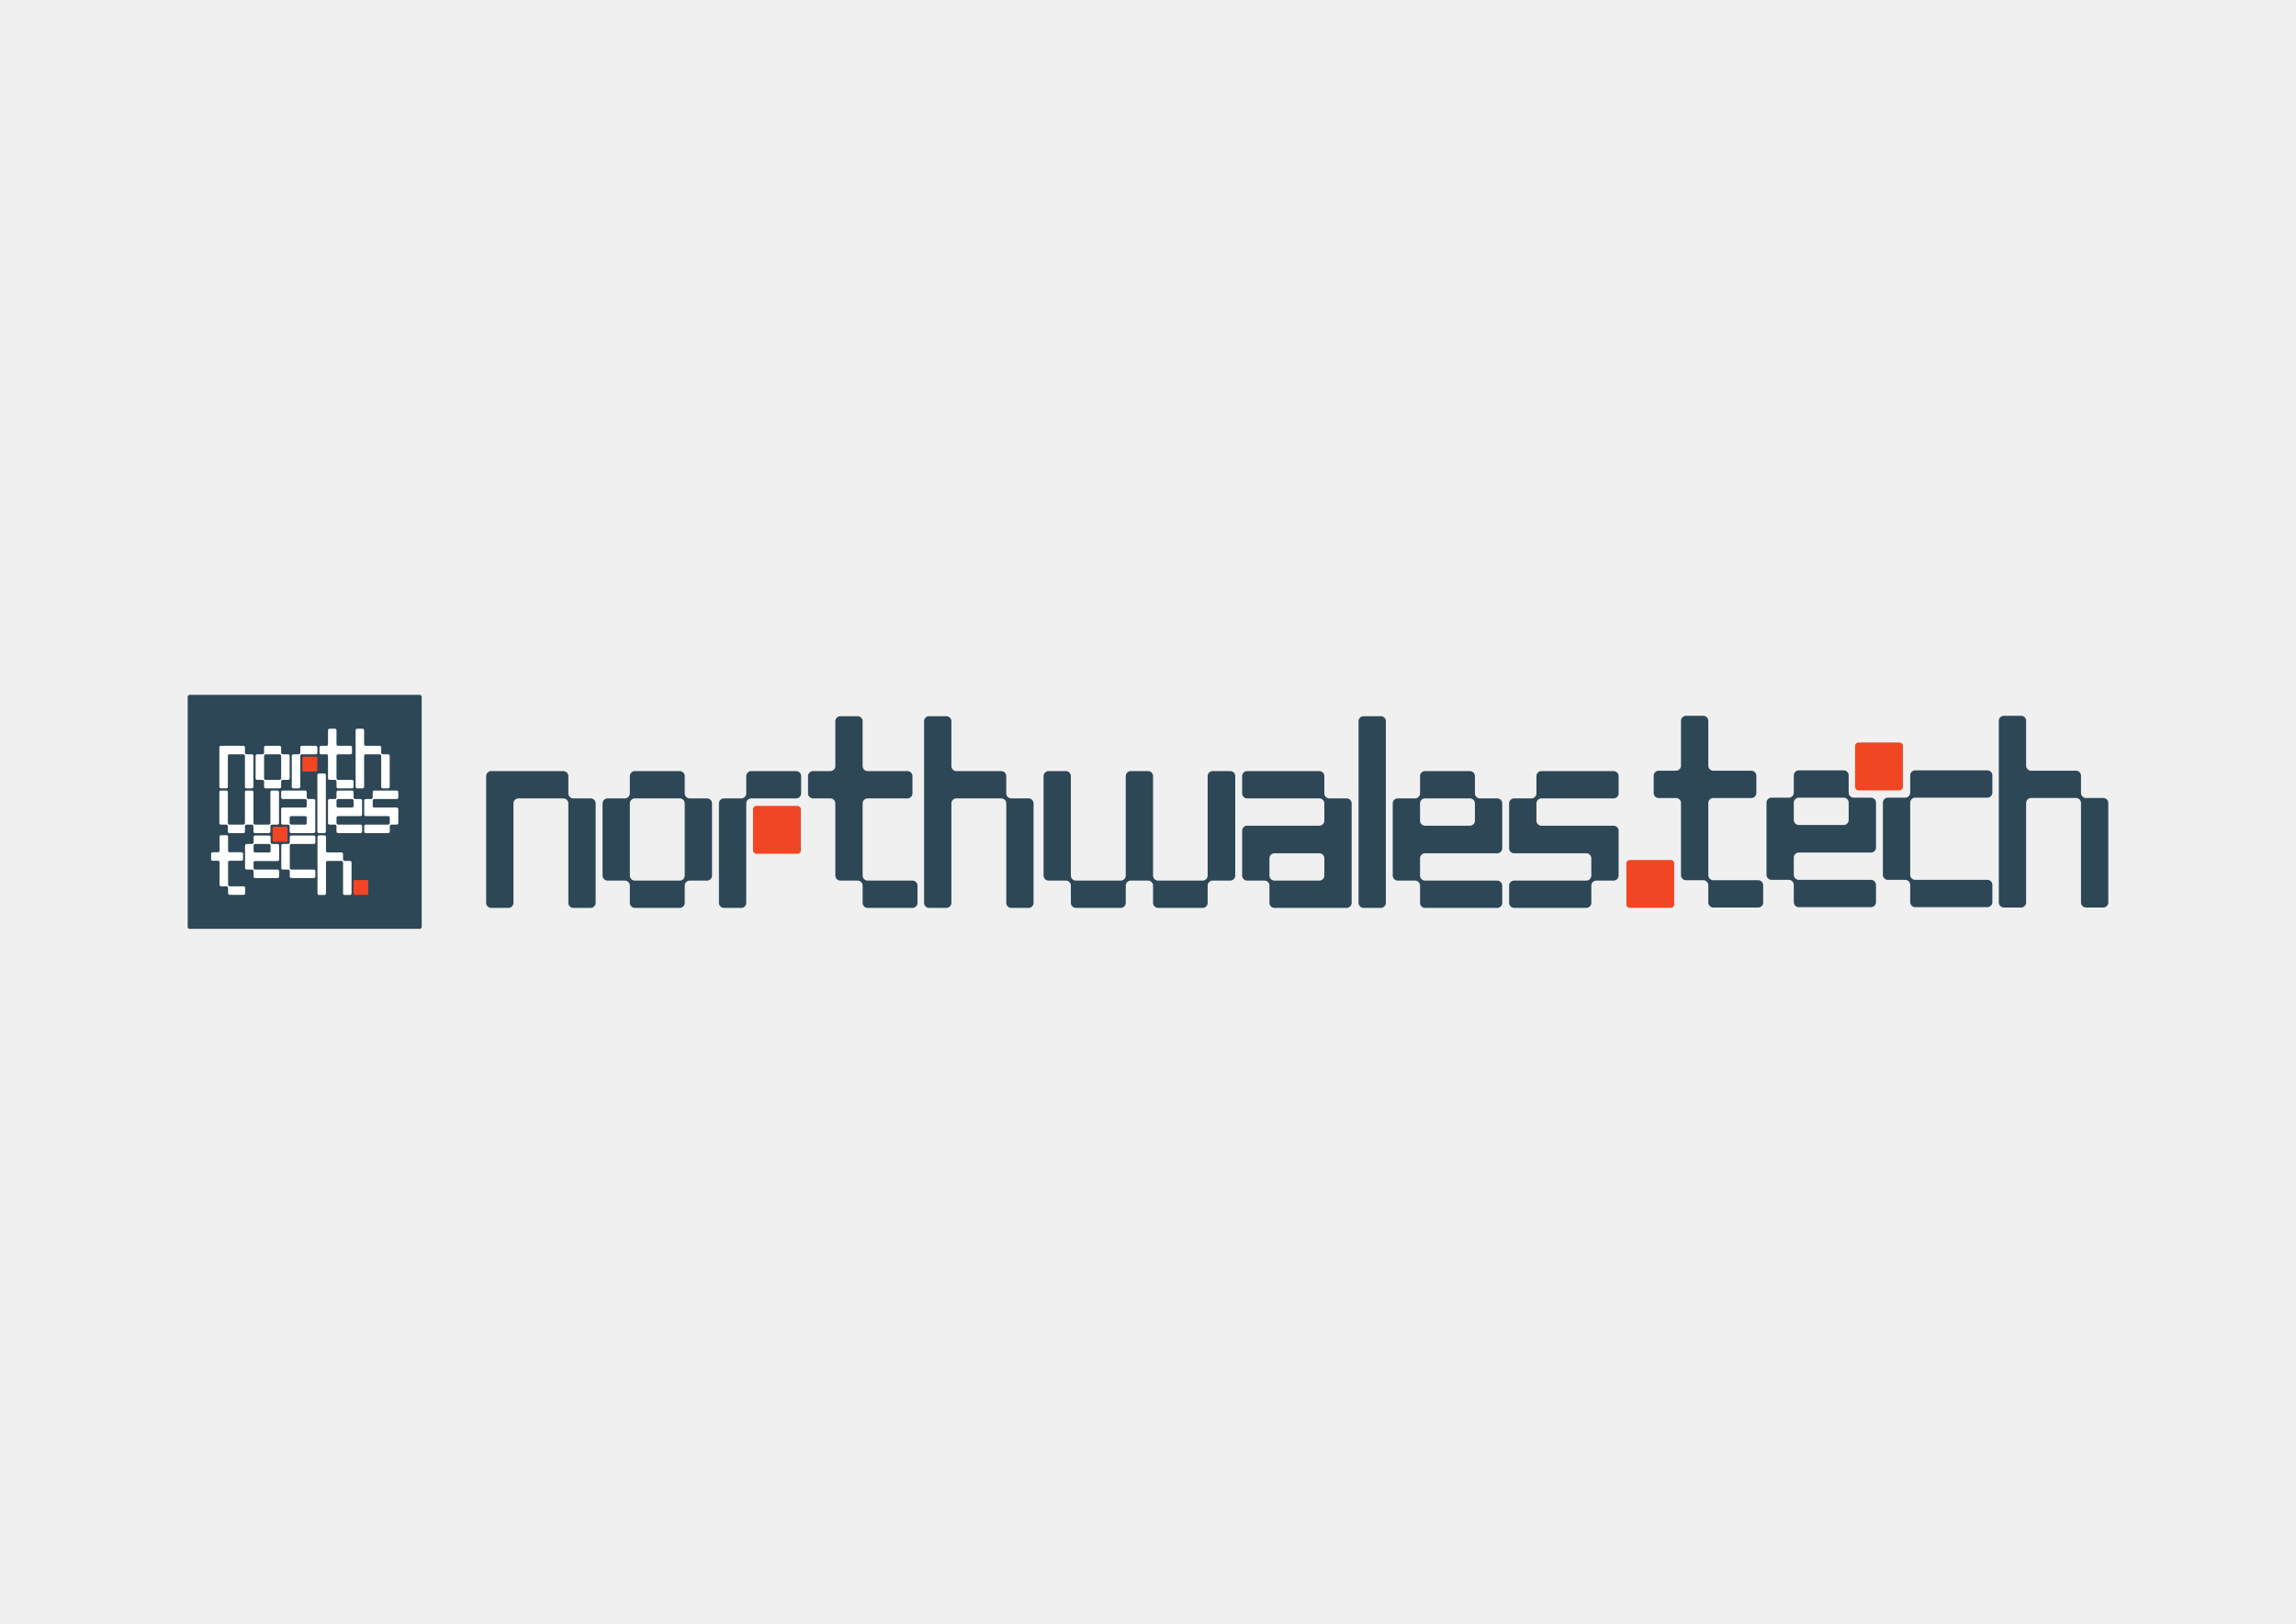
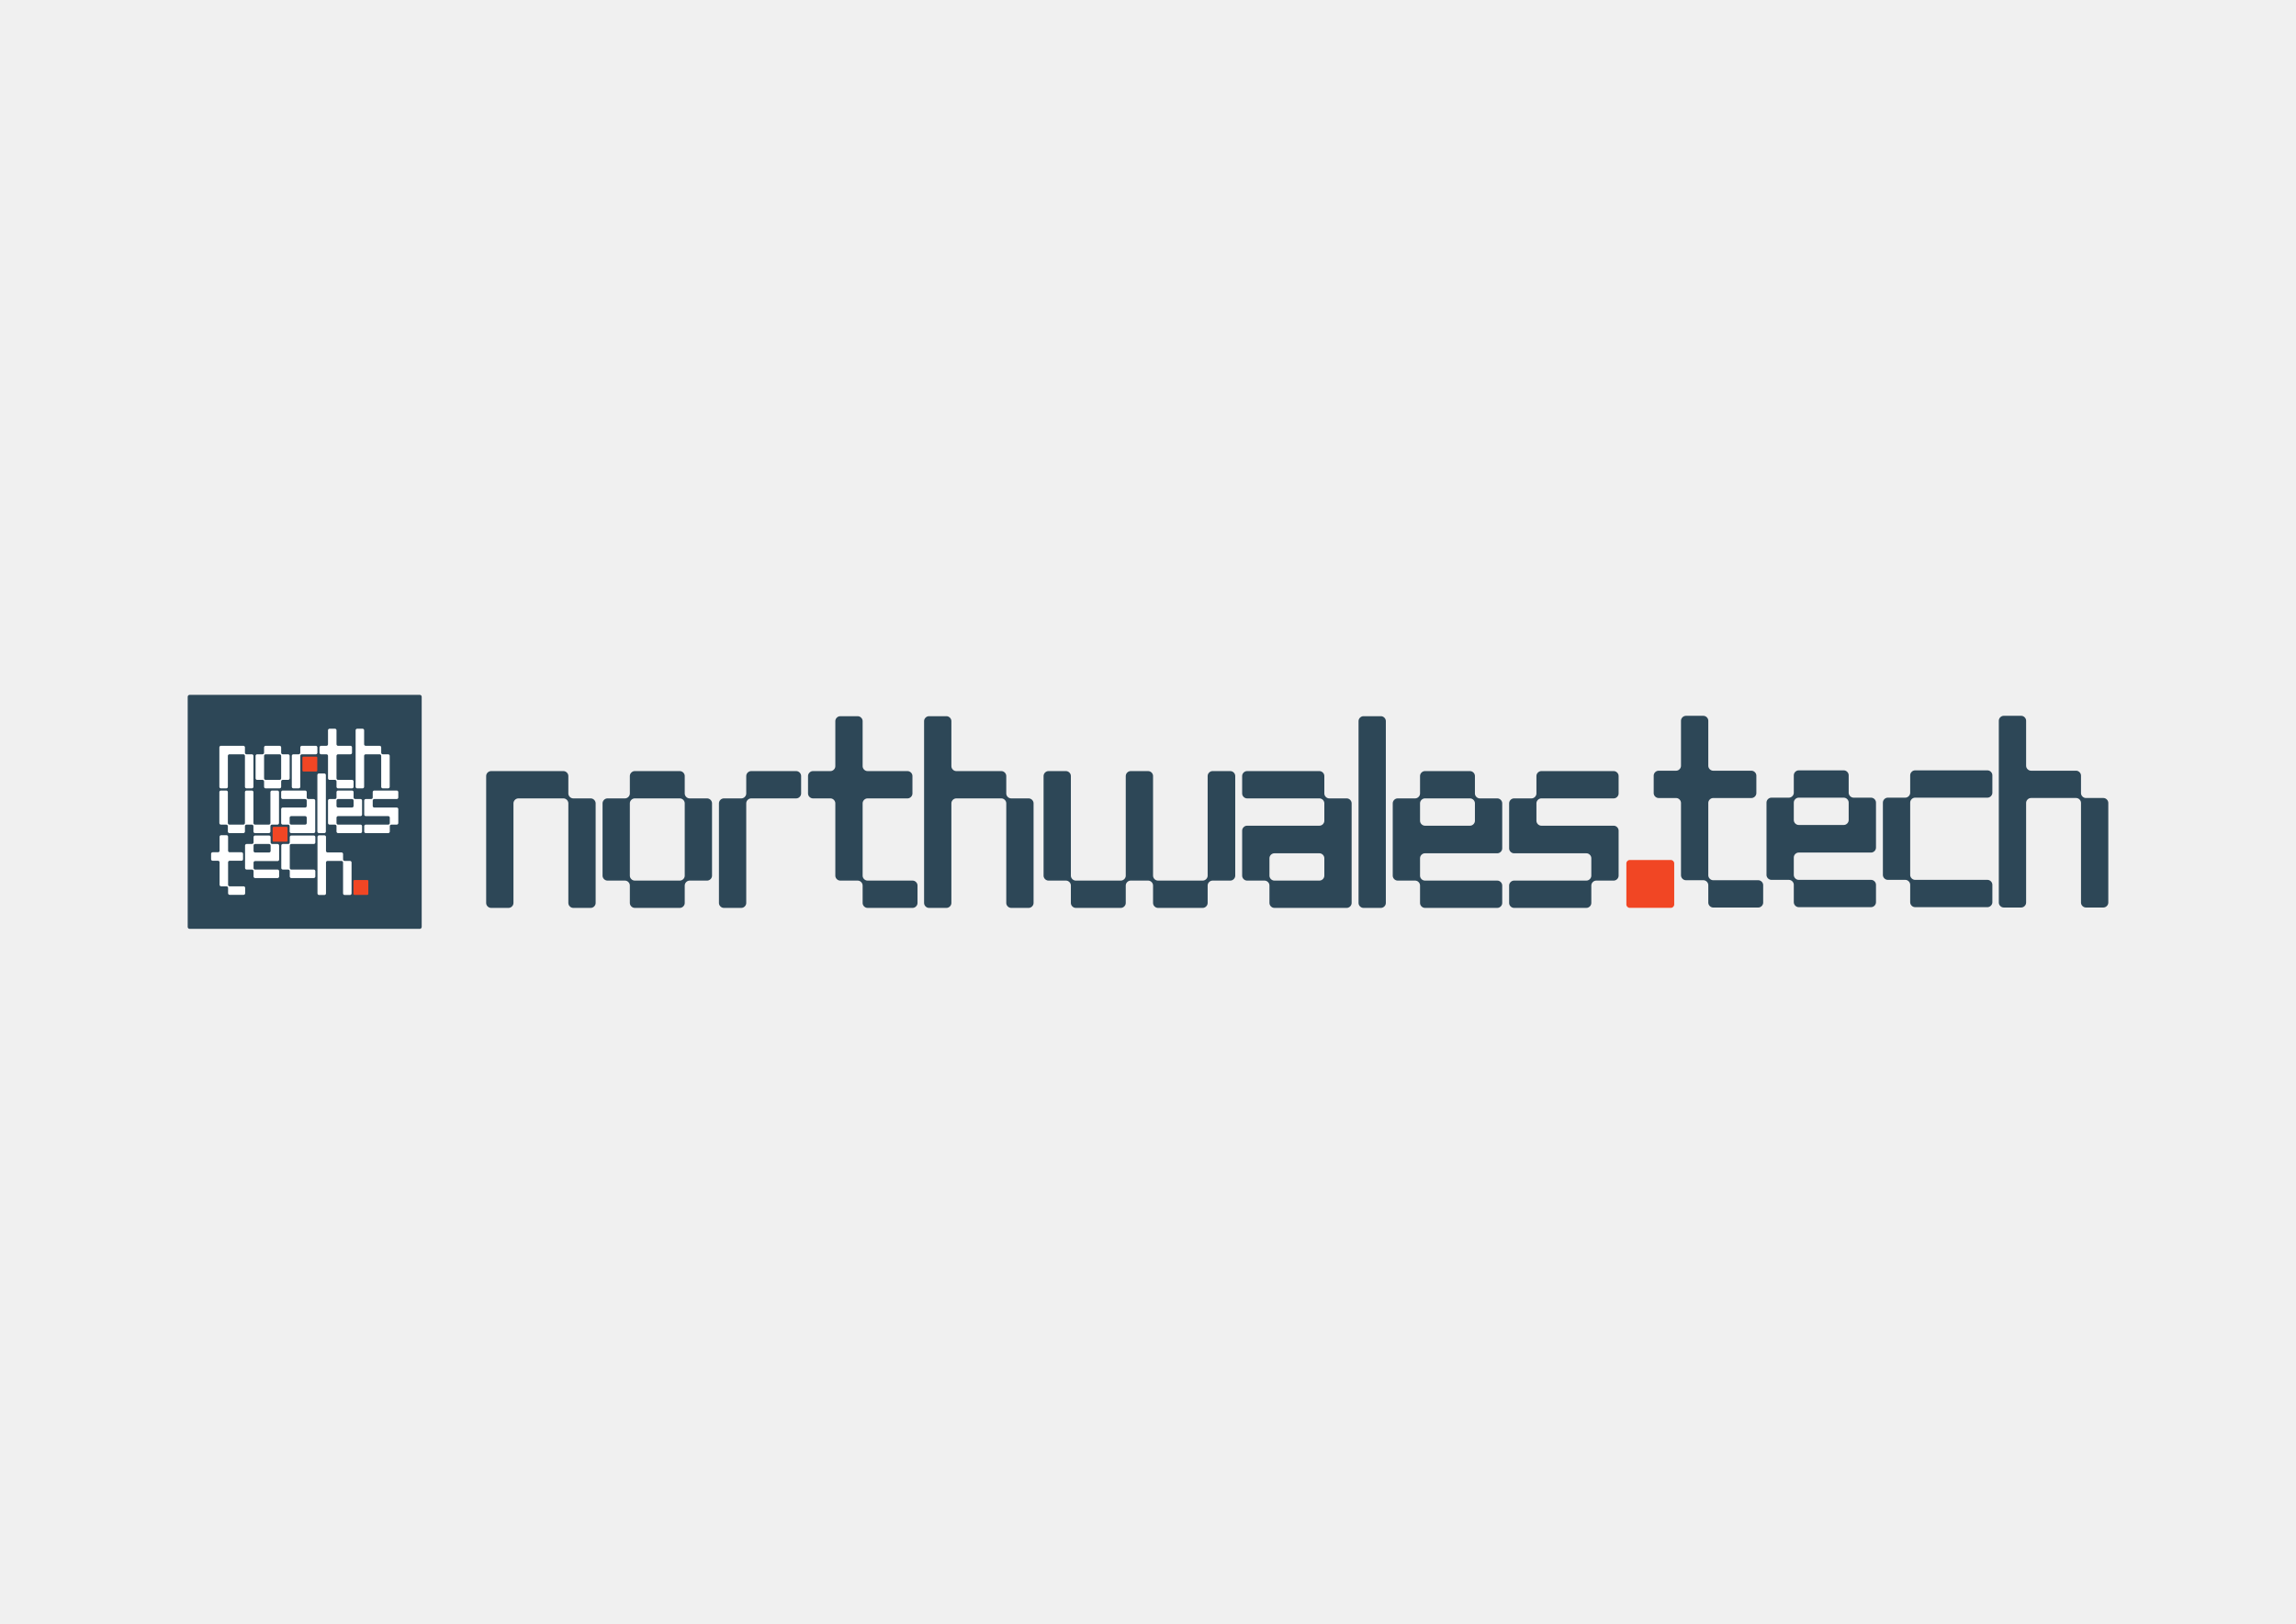
<svg xmlns="http://www.w3.org/2000/svg" width="297mm" height="210mm" viewBox="0 0 1052.362 744.094" id="svg2" version="1.1">
  <defs id="defs4">
    <clipPath id="clipPath3350" clipPathUnits="userSpaceOnUse">
      <path id="path3352" d="m 0,841.89 1190.55,0 L 1190.55,0 0,0 0,841.89 Z" />
    </clipPath>
    <clipPath id="clipPath3577" clipPathUnits="userSpaceOnUse">
      <path id="path3579" d="m 0,841.89 1190.55,0 L 1190.55,0 0,0 0,841.89 Z" />
    </clipPath>
    <clipPath id="clipPath3641" clipPathUnits="userSpaceOnUse">
      <path id="path3643" d="m 675.411,560.158 59.476,0 0,-74.306 -59.476,0 0,74.306 z" />
    </clipPath>
    <clipPath id="clipPath3657" clipPathUnits="userSpaceOnUse">
      <path id="path3659" d="m 738.64,560.158 59.476,0 0,-74.306 -59.476,0 0,74.306 z" />
    </clipPath>
    <clipPath id="clipPath3673" clipPathUnits="userSpaceOnUse">
      <path id="path3675" d="m 801.867,560.158 44.645,0 0,-74.306 -44.645,0 0,74.306 z" />
    </clipPath>
    <clipPath id="clipPath3689" clipPathUnits="userSpaceOnUse">
      <path id="path3691" d="m 850.263,589.973 59.476,0 0,-104.121 -59.476,0 0,104.121 z" />
    </clipPath>
    <clipPath id="clipPath3705" clipPathUnits="userSpaceOnUse">
      <path id="path3707" d="m 913.307,589.973 59.476,0 0,-104.121 -59.476,0 0,104.121 z" />
    </clipPath>
    <clipPath id="clipPath3721" clipPathUnits="userSpaceOnUse">
      <path id="path3723" d="m 675.411,482.054 104.121,0 0,-74.305 -104.121,0 0,74.305 z" />
    </clipPath>
    <clipPath id="clipPath3737" clipPathUnits="userSpaceOnUse">
      <path id="path3739" d="m 783.289,482.054 59.476,0 0,-74.305 -59.476,0 0,74.305 z" />
    </clipPath>
    <clipPath id="clipPath3753" clipPathUnits="userSpaceOnUse">
      <path id="path3755" d="m 846.516,511.87 14.829,0 0,-104.121 -14.829,0 0,104.121 z" />
    </clipPath>
    <clipPath id="clipPath3769" clipPathUnits="userSpaceOnUse">
      <path id="path3771" d="m 865.093,482.054 59.476,0 0,-74.305 -59.476,0 0,74.305 z" />
    </clipPath>
    <clipPath id="clipPath3785" clipPathUnits="userSpaceOnUse">
      <path id="path3787" d="m 928.32,482.054 59.476,0 0,-74.305 -59.476,0 0,74.305 z" />
    </clipPath>
    <clipPath id="clipPath3801" clipPathUnits="userSpaceOnUse">
      <path id="path3803" d="m 660.983,404.134 59.476,0 0,-104.118 -59.476,0 0,104.118 z" />
    </clipPath>
    <clipPath id="clipPath3817" clipPathUnits="userSpaceOnUse">
      <path id="path3819" d="m 720.269,403.583 59.476,0 0,-74.303 -59.476,0 0,74.303 z" />
    </clipPath>
    <clipPath id="clipPath3833" clipPathUnits="userSpaceOnUse">
      <path id="path3835" d="m 783.496,403.583 59.476,0 0,-74.303 -59.476,0 0,74.303 z" />
    </clipPath>
    <clipPath id="clipPath3849" clipPathUnits="userSpaceOnUse">
      <path id="path3851" d="m 846.725,403.854 59.476,0 0,-104.118 -59.476,0 0,104.118 z" />
    </clipPath>
    <clipPath id="clipPath3877" clipPathUnits="userSpaceOnUse">
      <path id="path3879" d="m 729.68,457.555 103.975,0 0,-103.975 -103.975,0 0,103.975 z" />
    </clipPath>
    <clipPath id="clipPath3893" clipPathUnits="userSpaceOnUse">
      <path id="path3895" d="m 807.661,554.103 51.988,0 0,-51.988 -51.988,0 0,51.988 z" />
    </clipPath>
    <clipPath id="clipPath3909" clipPathUnits="userSpaceOnUse">
      <path id="path3911" d="m 909.78,325.729 25.993,0 0,-25.993 -25.993,0 0,25.993 z" />
    </clipPath>
    <clipPath clipPathUnits="userSpaceOnUse" id="clipPath3350-9">
      <path d="m 0,841.89 1190.55,0 L 1190.55,0 0,0 0,841.89 Z" id="path3352-6" />
    </clipPath>
    <clipPath clipPathUnits="userSpaceOnUse" id="clipPath3414">
      <path d="m 676.683,543.629 59.476,0 0,-74.305 -59.476,0 0,74.305 z" id="path3416-7" />
    </clipPath>
    <clipPath clipPathUnits="userSpaceOnUse" id="clipPath3430">
      <path d="m 739.912,543.629 59.476,0 0,-74.305 -59.476,0 0,74.305 z" id="path3432-5" />
    </clipPath>
    <clipPath clipPathUnits="userSpaceOnUse" id="clipPath3446">
      <path d="m 803.139,543.629 44.645,0 0,-74.305 -44.645,0 0,74.305 z" id="path3448-6" />
    </clipPath>
    <clipPath clipPathUnits="userSpaceOnUse" id="clipPath3462">
      <path d="m 851.535,573.445 59.476,0 0,-104.121 -59.476,0 0,104.121 z" id="path3464-6" />
    </clipPath>
    <clipPath clipPathUnits="userSpaceOnUse" id="clipPath3478">
      <path d="m 910.98,573.445 59.476,0 0,-104.121 -59.476,0 0,104.121 z" id="path3480-8" />
    </clipPath>
    <clipPath clipPathUnits="userSpaceOnUse" id="clipPath3574">
      <path d="m 661.997,425.145 59.476,0 0,-104.119 -59.476,0 0,104.119 z" id="path3576" />
    </clipPath>
    <clipPath clipPathUnits="userSpaceOnUse" id="clipPath3590">
      <path d="m 721.284,424.594 59.476,0 0,-74.303 -59.476,0 0,74.303 z" id="path3592" />
    </clipPath>
    <clipPath clipPathUnits="userSpaceOnUse" id="clipPath3606">
      <path d="m 784.511,424.594 59.476,0 0,-74.303 -59.476,0 0,74.303 z" id="path3608" />
    </clipPath>
    <clipPath clipPathUnits="userSpaceOnUse" id="clipPath3622">
      <path d="m 847.74,424.093 59.475,0 0,-104.118 -59.475,0 0,104.118 z" id="path3624" />
    </clipPath>
    <clipPath clipPathUnits="userSpaceOnUse" id="clipPath3494">
      <path d="m 676.683,484.295 104.121,0 0,-74.305 -104.121,0 0,74.305 z" id="path3496" />
    </clipPath>
    <clipPath clipPathUnits="userSpaceOnUse" id="clipPath3510">
      <path d="m 784.56,484.295 59.476,0 0,-74.305 -59.476,0 0,74.305 z" id="path3512" />
    </clipPath>
    <clipPath clipPathUnits="userSpaceOnUse" id="clipPath3526">
      <path d="m 847.788,514.111 14.829,0 0,-104.121 -14.829,0 0,104.121 z" id="path3528" />
    </clipPath>
    <clipPath clipPathUnits="userSpaceOnUse" id="clipPath3542">
      <path d="m 866.365,484.295 59.476,0 0,-74.305 -59.476,0 0,74.305 z" id="path3544" />
    </clipPath>
    <clipPath clipPathUnits="userSpaceOnUse" id="clipPath3558">
      <path d="m 929.592,484.295 59.476,0 0,-74.305 -59.476,0 0,74.305 z" id="path3560" />
    </clipPath>
  </defs>
  <g id="layer1" transform="translate(0,-308.2677)">
    <g id="g4714" transform="matrix(0.3916609,0,0,0.3916609,-117.9769,631.6152)" />
    <g id="g3869-9-3" transform="matrix(0.868388,0,0,-0.868388,367.2844,233.5478)" style="fill:#000000" />
    <g id="g8094" transform="translate(-17.92545,-6.068578)" />
    <g id="g5585" transform="matrix(0.5362444,0,0,0.5362444,-68.57061,398.8377)">
      <rect style="fill:#2d4757;fill-opacity:1;stroke:#2d4757;stroke-width:3.411;stroke-linejoin:round;stroke-miterlimit:4;stroke-dasharray:none;stroke-opacity:1" id="rect5642" width="196.589" height="196.589" x="290.012" y="426.611" />
      <g transform="matrix(0.563776,0,0,0.563776,177.7296,415.7397)" id="g5863-7">
        <g style="fill:#ffffff;fill-opacity:1" id="g3581-3" transform="matrix(0.868388,0,0,-0.868388,244.1408,155.725)">
          <path d="m 0,0 v 68.996 c 0,1.406 1.249,2.655 2.653,2.655 h 39.339 c 1.405,0 2.653,-1.249 2.653,-2.655 v -9.521 c 0,-1.406 1.249,-2.655 2.655,-2.655 h 9.521 c 1.406,0 2.655,-1.248 2.655,-2.653 V 0 c 0,-1.404 -1.249,-2.655 -2.655,-2.655 H 47.3 c -1.406,0 -2.655,1.251 -2.655,2.655 v 54.167 c 0,1.405 -1.248,2.653 -2.653,2.653 H 17.484 c -1.405,0 -2.654,-1.248 -2.654,-2.653 L 14.83,0 c 0,-1.404 -1.248,-2.655 -2.654,-2.655 H 2.653 C 1.249,-2.655 0,-1.404 0,0" style="fill:#ffffff;fill-opacity:1;fill-rule:nonzero;stroke:none" id="path3583-9" />
        </g>
        <g style="fill:#ffffff;fill-opacity:1" id="g3585-2" transform="matrix(0.868388,0,0,-0.868388,314.2307,145.1523)">
          <path d="m 0,0 h 24.508 c 1.405,0 2.653,1.249 2.653,2.653 v 39.339 c 0,1.405 -1.248,2.653 -2.653,2.653 L 0,44.645 c -1.405,0 -2.655,-1.248 -2.655,-2.653 V 2.653 C -2.655,1.249 -1.405,0 0,0 m -17.484,2.653 v 39.339 c 0,1.405 1.249,2.653 2.653,2.653 h 9.523 c 1.406,0 2.653,1.249 2.653,2.655 v 9.521 c 0,1.406 1.25,2.655 2.655,2.655 h 24.508 c 1.405,0 2.653,-1.249 2.653,-2.655 V 47.3 c 0,-1.406 1.249,-2.655 2.654,-2.655 h 9.522 c 1.406,0 2.655,-1.248 2.655,-2.653 V 2.653 C 41.992,1.249 40.743,0 39.337,0 H 29.815 C 28.41,0 27.161,-1.249 27.161,-2.653 v -9.522 c 0,-1.404 -1.248,-2.655 -2.653,-2.655 H 0 c -1.405,0 -2.655,1.251 -2.655,2.655 v 9.522 C -2.655,-1.249 -3.902,0 -5.308,0 h -9.523 c -1.404,0 -2.653,1.249 -2.653,2.653" style="fill:#ffffff;fill-opacity:1;fill-rule:nonzero;stroke:none" id="path3587-6" />
        </g>
        <g style="fill:#ffffff;fill-opacity:1" id="g3589-8" transform="matrix(0.868388,0,0,-0.868388,353.9535,155.725)">
          <path d="m 0,0 v 54.167 c 0,1.405 1.249,2.653 2.653,2.653 h 9.523 c 1.406,0 2.654,1.249 2.654,2.655 v 9.521 c 0,1.406 1.249,2.655 2.654,2.655 h 24.508 c 1.405,0 2.653,-1.249 2.653,-2.655 v -9.521 c 0,-1.406 -1.248,-2.655 -2.653,-2.655 H 17.484 c -1.405,0 -2.654,-1.248 -2.654,-2.653 L 14.83,0 c 0,-1.404 -1.248,-2.655 -2.654,-2.655 H 2.653 C 1.249,-2.655 0,-1.404 0,0" style="fill:#ffffff;fill-opacity:1;fill-rule:nonzero;stroke:none" id="path3591-3" />
        </g>
        <g style="fill:#ffffff;fill-opacity:1;stroke:none" id="g3593-1" transform="matrix(0.868388,0,0,-0.868388,421.7359,155.725)">
          <path d="m 0,0 v 9.522 c 0,1.404 -1.248,2.653 -2.653,2.653 h -9.522 c -1.405,0 -2.655,1.249 -2.655,2.653 v 39.339 c 0,1.405 -1.247,2.653 -2.653,2.653 h -9.523 c -1.404,0 -2.653,1.249 -2.653,2.655 v 9.521 c 0,1.406 1.249,2.655 2.653,2.655 h 9.523 c 1.406,0 2.653,1.248 2.653,2.653 v 24.508 c 0,1.405 1.25,2.654 2.655,2.654 h 9.522 C -1.248,101.466 0,100.217 0,98.812 V 74.304 c 0,-1.405 1.249,-2.653 2.655,-2.653 h 21.753 c 1.405,0 2.654,-1.249 2.654,-2.655 v -9.521 c 0,-1.406 -1.249,-2.655 -2.654,-2.655 H 2.655 C 1.249,56.82 0,55.572 0,54.167 V 14.828 c 0,-1.404 1.249,-2.653 2.655,-2.653 h 24.507 c 1.406,0 2.655,-1.249 2.655,-2.653 V 0 c 0,-1.404 -1.249,-2.655 -2.655,-2.655 H 2.655 C 1.249,-2.655 0,-1.404 0,0" style="fill:#ffffff;fill-opacity:1;fill-rule:nonzero;stroke:none" id="path3595-2" />
        </g>
        <g style="fill:#ffffff;fill-opacity:1" id="g3597-4" transform="matrix(0.868388,0,0,-0.868388,450.727,155.725)">
          <path d="m 0,0 v 98.812 c 0,1.405 1.249,2.654 2.653,2.654 h 9.523 c 1.406,0 2.654,-1.249 2.654,-2.654 V 74.304 c 0,-1.405 1.249,-2.653 2.654,-2.653 h 24.508 c 1.405,0 2.653,-1.249 2.653,-2.655 v -9.521 c 0,-1.406 1.249,-2.655 2.655,-2.655 h 9.521 c 1.406,0 2.655,-1.248 2.655,-2.653 L 59.476,0 c 0,-1.404 -1.249,-2.655 -2.655,-2.655 H 47.3 c -1.406,0 -2.655,1.251 -2.655,2.655 v 54.167 c 0,1.405 -1.248,2.653 -2.653,2.653 H 17.484 c -1.405,0 -2.654,-1.248 -2.654,-2.653 L 14.83,0 c 0,-1.404 -1.248,-2.655 -2.654,-2.655 H 2.653 C 1.249,-2.655 0,-1.404 0,0" style="fill:#ffffff;fill-opacity:1;fill-rule:nonzero;stroke:none" id="path3599-2" />
        </g>
        <g style="fill:#ffffff;fill-opacity:1" id="g3601-2" transform="matrix(0.868388,0,0,-0.868388,257.0186,223.5489)">
          <path d="m 0,0 v 9.522 c 0,1.404 -1.248,2.654 -2.653,2.654 h -9.523 c -1.404,0 -2.654,1.248 -2.654,2.652 v 54.168 c 0,1.407 1.25,2.655 2.654,2.655 h 9.523 C -1.248,71.651 0,70.403 0,68.996 V 14.828 c 0,-1.404 1.249,-2.652 2.655,-2.652 h 24.507 c 1.406,0 2.653,1.248 2.653,2.652 v 54.168 c 0,1.407 1.25,2.655 2.655,2.655 h 9.522 c 1.405,0 2.654,-1.248 2.654,-2.655 V 14.828 c 0,-1.404 1.248,-2.652 2.654,-2.652 h 24.352 c 1.404,0 2.654,1.248 2.654,2.652 v 54.168 c 0,1.407 1.249,2.655 2.653,2.655 h 9.679 c 1.404,0 2.653,-1.248 2.653,-2.655 V 14.828 c 0,-1.404 -1.249,-2.652 -2.653,-2.652 h -9.679 c -1.404,0 -2.653,-1.25 -2.653,-2.654 V 0 c 0,-1.404 -1.25,-2.655 -2.654,-2.655 H 47.3 c -1.406,0 -2.654,1.251 -2.654,2.655 v 9.522 c 0,1.404 -1.249,2.654 -2.654,2.654 H 32.47 c -1.405,0 -2.655,-1.25 -2.655,-2.654 V 0 c 0,-1.404 -1.247,-2.655 -2.653,-2.655 H 2.655 C 1.249,-2.655 0,-1.404 0,0" style="fill:#ffffff;fill-opacity:1;fill-rule:nonzero;stroke:none" id="path3603-0" />
        </g>
        <g style="fill:#ffffff;fill-opacity:1" id="g3605-9" transform="matrix(0.868388,0,0,-0.868388,353.0034,212.9752)">
          <path d="m 0,0 h 24.508 c 1.405,0 2.653,1.248 2.653,2.652 v 9.524 c 0,1.404 -1.248,2.652 -2.653,2.652 H 0 c -1.405,0 -2.655,-1.248 -2.655,-2.652 V 2.652 C -2.655,1.248 -1.405,0 0,0 m -17.484,2.652 v 24.509 c 0,1.404 1.249,2.654 2.653,2.654 h 39.339 c 1.405,0 2.653,1.248 2.653,2.655 v 9.522 c 0,1.404 -1.248,2.652 -2.653,2.652 h -39.339 c -1.404,0 -2.653,1.248 -2.653,2.654 v 9.522 c 0,1.407 1.249,2.655 2.653,2.655 h 39.339 c 1.405,0 2.653,-1.248 2.653,-2.655 v -9.522 c 0,-1.406 1.249,-2.654 2.654,-2.654 h 9.522 c 1.406,0 2.655,-1.248 2.655,-2.652 v -54.168 c 0,-1.404 -1.249,-2.655 -2.655,-2.655 H 0 c -1.405,0 -2.655,1.251 -2.655,2.655 v 9.521 C -2.655,-1.25 -3.902,0 -5.308,0 h -9.523 c -1.404,0 -2.653,1.248 -2.653,2.652" style="fill:#ffffff;fill-opacity:1;fill-rule:nonzero;stroke:none" id="path3607-5" />
        </g>
        <g style="fill:#ffffff;fill-opacity:1" id="g3609-2" transform="matrix(0.868388,0,0,-0.868388,392.726,223.5489)">
          <path d="m 0,0 v 98.812 c 0,1.407 1.249,2.654 2.653,2.654 h 9.523 c 1.406,0 2.654,-1.247 2.654,-2.654 V 0 c 0,-1.404 -1.248,-2.655 -2.654,-2.655 H 2.653 C 1.249,-2.655 0,-1.404 0,0" style="fill:#ffffff;fill-opacity:1;fill-rule:nonzero;stroke:none" id="path3611-5" />
        </g>
        <g style="fill:#ffffff;fill-opacity:1" id="g3613-6" transform="matrix(0.868388,0,0,-0.868388,424.0412,187.0839)">
          <path d="m 0,0 h 24.508 c 1.405,0 2.653,1.248 2.653,2.655 v 9.521 c 0,1.404 -1.248,2.652 -2.653,2.652 H 0 c -1.405,0 -2.655,-1.248 -2.655,-2.652 V 2.655 C -2.655,1.248 -1.405,0 0,0 m -2.655,-41.992 v 9.522 c 0,1.404 -1.247,2.655 -2.653,2.655 h -9.523 c -1.404,0 -2.653,1.247 -2.653,2.652 v 39.339 c 0,1.404 1.249,2.652 2.653,2.652 h 9.523 c 1.406,0 2.653,1.248 2.653,2.655 v 9.522 c 0,1.406 1.25,2.654 2.655,2.654 h 24.508 c 1.405,0 2.653,-1.248 2.653,-2.654 v -9.522 c 0,-1.407 1.249,-2.655 2.654,-2.655 h 9.522 c 1.406,0 2.655,-1.248 2.655,-2.652 v -24.509 c 0,-1.406 -1.249,-2.654 -2.655,-2.654 H 0 c -1.405,0 -2.655,-1.248 -2.655,-2.652 v -9.524 c 0,-1.405 1.25,-2.652 2.655,-2.652 h 39.337 c 1.406,0 2.655,-1.251 2.655,-2.655 v -9.522 c 0,-1.404 -1.249,-2.654 -2.655,-2.654 H 0 c -1.405,0 -2.655,1.25 -2.655,2.654" style="fill:#ffffff;fill-opacity:1;fill-rule:nonzero;stroke:none" id="path3615-7" />
        </g>
        <g style="fill:#ffffff;fill-opacity:1" id="g3617-7" transform="matrix(0.868388,0,0,-0.868388,463.7638,223.5489)">
          <path d="m 0,0 v 9.522 c 0,1.404 1.249,2.654 2.653,2.654 h 39.339 c 1.405,0 2.653,1.248 2.653,2.652 v 9.525 c 0,1.404 -1.248,2.652 -2.653,2.652 H 2.653 C 1.249,27.005 0,28.252 0,29.659 v 24.509 c 0,1.404 1.249,2.652 2.653,2.652 h 9.523 c 1.406,0 2.654,1.248 2.654,2.655 v 9.521 c 0,1.407 1.249,2.655 2.654,2.655 h 39.337 c 1.406,0 2.655,-1.248 2.655,-2.655 v -9.521 c 0,-1.407 -1.249,-2.655 -2.655,-2.655 H 17.484 c -1.405,0 -2.654,-1.248 -2.654,-2.652 v -9.522 c 0,-1.406 1.249,-2.654 2.654,-2.654 h 39.337 c 1.406,0 2.655,-1.251 2.655,-2.655 V 14.828 c 0,-1.404 -1.249,-2.652 -2.655,-2.652 H 47.3 c -1.406,0 -2.655,-1.25 -2.655,-2.654 V 0 c 0,-1.404 -1.248,-2.655 -2.653,-2.655 H 2.653 C 1.249,-2.655 0,-1.404 0,0" style="fill:#ffffff;fill-opacity:1;fill-rule:nonzero;stroke:none" id="path3619-8" />
        </g>
        <g style="fill:#ffffff;fill-opacity:1" id="g3621-2" transform="matrix(0.868388,0,0,-0.868388,257.3669,317.1053)">
          <path d="m 0,0 v 9.524 c 0,1.404 -1.248,2.652 -2.653,2.652 h -9.522 c -1.405,0 -2.655,1.248 -2.655,2.655 v 39.337 c 0,1.407 -1.247,2.652 -2.653,2.652 h -9.523 c -1.404,0 -2.653,1.25 -2.653,2.655 v 9.521 c 0,1.407 1.249,2.655 2.653,2.655 h 9.523 c 1.406,0 2.653,1.25 2.653,2.655 v 24.506 c 0,1.407 1.25,2.654 2.655,2.654 h 9.522 C -1.248,101.466 0,100.219 0,98.812 V 74.306 c 0,-1.405 1.249,-2.655 2.655,-2.655 h 20.802 c 1.406,0 2.655,-1.248 2.655,-2.655 v -9.521 c 0,-1.405 -1.249,-2.655 -2.655,-2.655 H 2.655 C 1.249,56.82 0,55.575 0,54.168 V 14.831 c 0,-1.407 1.249,-2.655 2.655,-2.655 h 24.507 c 1.406,0 2.655,-1.248 2.655,-2.652 V 0 c 0,-1.404 -1.249,-2.652 -2.655,-2.652 H 2.655 C 1.249,-2.652 0,-1.404 0,0" style="fill:#ffffff;fill-opacity:1;fill-rule:nonzero;stroke:none" id="path3623-2" />
        </g>
        <g style="fill:#ffffff;fill-opacity:1" id="g3625-7" transform="matrix(0.868388,0,0,-0.868388,298.2779,255.2272)">
          <path d="m 0,0 h 24.508 c 1.405,0 2.653,1.248 2.653,2.655 v 9.521 c 0,1.407 -1.248,2.652 -2.653,2.652 H 0 c -1.405,0 -2.655,-1.245 -2.655,-2.652 V 2.655 C -2.655,1.248 -1.405,0 0,0 m -2.655,-41.992 v 9.525 c 0,1.404 -1.247,2.652 -2.653,2.652 h -9.523 c -1.404,0 -2.653,1.247 -2.653,2.654 v 39.337 c 0,1.407 1.249,2.652 2.653,2.652 h 9.523 c 1.406,0 2.653,1.251 2.653,2.655 v 9.522 c 0,1.406 1.25,2.654 2.655,2.654 h 24.508 c 1.405,0 2.653,-1.248 2.653,-2.654 v -9.522 c 0,-1.404 1.249,-2.655 2.654,-2.655 h 9.522 c 1.406,0 2.655,-1.245 2.655,-2.652 v -24.509 c 0,-1.404 -1.249,-2.654 -2.655,-2.654 H 0 c -1.405,0 -2.655,-1.245 -2.655,-2.652 v -9.522 c 0,-1.407 1.25,-2.654 2.655,-2.654 h 39.337 c 1.406,0 2.655,-1.248 2.655,-2.652 v -9.525 c 0,-1.404 -1.249,-2.652 -2.655,-2.652 H 0 c -1.405,0 -2.655,1.248 -2.655,2.652" style="fill:#ffffff;fill-opacity:1;fill-rule:nonzero;stroke:none" id="path3627-0" />
        </g>
        <g style="fill:#ffffff;fill-opacity:1" id="g3629-7" transform="matrix(0.868388,0,0,-0.868388,350.8784,291.6924)">
          <path d="m 0,0 v 9.524 c 0,1.404 -1.248,2.652 -2.653,2.652 h -9.523 c -1.404,0 -2.654,1.248 -2.654,2.655 v 39.337 c 0,1.407 1.25,2.652 2.654,2.652 h 9.523 C -1.248,56.82 0,58.07 0,59.475 v 9.521 c 0,1.407 1.249,2.655 2.655,2.655 h 39.337 c 1.405,0 2.654,-1.248 2.654,-2.655 v -9.521 c 0,-1.405 -1.249,-2.655 -2.654,-2.655 H 2.655 C 1.249,56.82 0,55.575 0,54.168 V 14.831 c 0,-1.407 1.249,-2.655 2.655,-2.655 h 39.337 c 1.405,0 2.654,-1.248 2.654,-2.652 V 0 c 0,-1.404 -1.249,-2.652 -2.654,-2.652 H 2.655 C 1.249,-2.652 0,-1.404 0,0" style="fill:#ffffff;fill-opacity:1;fill-rule:nonzero;stroke:none" id="path3631-7" />
        </g>
        <g style="fill:#ffffff;fill-opacity:1" id="g3633-9" transform="matrix(0.868388,0,0,-0.868388,392.9074,317.3484)">
          <path d="m 0,0 v 98.812 c 0,1.407 1.249,2.654 2.653,2.654 h 9.523 c 1.406,0 2.654,-1.247 2.654,-2.654 V 74.306 c 0,-1.405 1.249,-2.655 2.654,-2.655 h 24.508 c 1.405,0 2.653,-1.248 2.653,-2.655 v -9.521 c 0,-1.405 1.249,-2.655 2.655,-2.655 h 9.521 c 1.406,0 2.655,-1.245 2.655,-2.652 L 59.476,0 c 0,-1.404 -1.249,-2.652 -2.655,-2.652 H 47.3 c -1.406,0 -2.655,1.248 -2.655,2.652 v 54.168 c 0,1.407 -1.248,2.652 -2.653,2.652 H 17.484 c -1.405,0 -2.654,-1.245 -2.654,-2.652 L 14.83,0 c 0,-1.404 -1.248,-2.652 -2.654,-2.652 H 2.653 C 1.249,-2.652 0,-1.404 0,0" style="fill:#ffffff;fill-opacity:1;fill-rule:nonzero;stroke:none" id="path3635-4" />
        </g>
        <g style="fill:#f14624;fill-opacity:1" id="g3861-18" transform="matrix(0.868388,0,0,-0.868388,345.8534,238.9019)">
          <path d="m 0,0 h -22.309 c -1.013,0 -1.842,0.829 -1.842,1.843 v 22.308 c 0,1.014 0.829,1.843 1.842,1.843 H 0 c 1.013,0 1.843,-0.829 1.843,-1.843 V 1.843 C 1.843,0.829 1.013,0 0,0" style="fill:#f14624;fill-opacity:1;fill-rule:nonzero;stroke:none" id="path3863-2" />
        </g>
        <g style="fill:#f14624;fill-opacity:1" id="g3865-2" transform="matrix(0.868388,0,0,-0.868388,390.9986,132.4881)">
          <path d="m 0,0 h -22.309 c -1.013,0 -1.842,0.829 -1.842,1.843 v 22.308 c 0,1.014 0.829,1.843 1.842,1.843 H 0 c 1.013,0 1.843,-0.829 1.843,-1.843 V 1.843 C 1.843,0.829 1.013,0 0,0" style="fill:#f14624;fill-opacity:1;fill-rule:nonzero;stroke:none" id="path3867-8" />
        </g>
        <g style="fill:#f14624;fill-opacity:1;stroke:none" id="g3869-0" transform="matrix(0.868388,0,0,-0.868388,468.3905,319.5184)">
          <path d="m 0,0 h -22.309 c -1.013,0 -1.842,0.829 -1.842,1.843 v 22.308 c 0,1.014 0.829,1.843 1.842,1.843 H 0 c 1.013,0 1.842,-0.829 1.842,-1.843 V 1.843 C 1.842,0.829 1.013,0 0,0" style="fill:#f14624;fill-opacity:1;fill-rule:nonzero;stroke:none" id="path3871-4" />
        </g>
      </g>
    </g>
    <g id="g5863" transform="matrix(1.473132,0,0,1.473132,-77.46943,524.3934)">
      <g transform="matrix(0.5727446,0,0,-0.5727446,203.8511,134.2014)" id="g3581">
        <path id="path3583" style="fill:#2d4757;fill-opacity:1;fill-rule:nonzero;stroke:none" d="m 0,0 v 68.996 c 0,1.406 1.249,2.655 2.653,2.655 h 39.339 c 1.405,0 2.653,-1.249 2.653,-2.655 v -9.521 c 0,-1.406 1.249,-2.655 2.655,-2.655 h 9.521 c 1.406,0 2.655,-1.248 2.655,-2.653 V 0 c 0,-1.404 -1.249,-2.655 -2.655,-2.655 H 47.3 c -1.406,0 -2.655,1.251 -2.655,2.655 v 54.167 c 0,1.405 -1.248,2.653 -2.653,2.653 H 17.484 c -1.405,0 -2.654,-1.248 -2.654,-2.653 L 14.83,0 c 0,-1.404 -1.248,-2.655 -2.654,-2.655 H 2.653 C 1.249,-2.655 0,-1.404 0,0" />
      </g>
      <g transform="matrix(0.5727446,0,0,-0.5727446,250.0788,127.2282)" id="g3585">
        <path id="path3587" style="fill:#2d4757;fill-opacity:1;fill-rule:nonzero;stroke:none" d="m 0,0 h 24.508 c 1.405,0 2.653,1.249 2.653,2.653 v 39.339 c 0,1.405 -1.248,2.653 -2.653,2.653 L 0,44.645 c -1.405,0 -2.655,-1.248 -2.655,-2.653 V 2.653 C -2.655,1.249 -1.405,0 0,0 m -17.484,2.653 v 39.339 c 0,1.405 1.249,2.653 2.653,2.653 h 9.523 c 1.406,0 2.653,1.249 2.653,2.655 v 9.521 c 0,1.406 1.25,2.655 2.655,2.655 h 24.508 c 1.405,0 2.653,-1.249 2.653,-2.655 V 47.3 c 0,-1.406 1.249,-2.655 2.654,-2.655 h 9.522 c 1.406,0 2.655,-1.248 2.655,-2.653 V 2.653 C 41.992,1.249 40.743,0 39.337,0 H 29.815 C 28.41,0 27.161,-1.249 27.161,-2.653 v -9.522 c 0,-1.404 -1.248,-2.655 -2.653,-2.655 H 0 c -1.405,0 -2.655,1.251 -2.655,2.655 v 9.522 C -2.655,-1.249 -3.902,0 -5.308,0 h -9.523 c -1.404,0 -2.653,1.249 -2.653,2.653" />
      </g>
      <g transform="matrix(0.5727446,0,0,-0.5727446,276.278,134.2014)" id="g3589">
        <path id="path3591" style="fill:#2d4757;fill-opacity:1;fill-rule:nonzero;stroke:none" d="m 0,0 v 54.167 c 0,1.405 1.249,2.653 2.653,2.653 h 9.523 c 1.406,0 2.654,1.249 2.654,2.655 v 9.521 c 0,1.406 1.249,2.655 2.654,2.655 h 24.508 c 1.405,0 2.653,-1.249 2.653,-2.655 v -9.521 c 0,-1.406 -1.248,-2.655 -2.653,-2.655 H 17.484 c -1.405,0 -2.654,-1.248 -2.654,-2.653 L 14.83,0 c 0,-1.404 -1.248,-2.655 -2.654,-2.655 H 2.653 C 1.249,-2.655 0,-1.404 0,0" />
      </g>
      <g transform="matrix(0.5727446,0,0,-0.5727446,320.9838,134.2014)" id="g3593" style="fill:#2d4757;fill-opacity:1;stroke:none">
        <path id="path3595" style="fill:#2d4757;fill-opacity:1;fill-rule:nonzero;stroke:none" d="m 0,0 v 9.522 c 0,1.404 -1.248,2.653 -2.653,2.653 h -9.522 c -1.405,0 -2.655,1.249 -2.655,2.653 v 39.339 c 0,1.405 -1.247,2.653 -2.653,2.653 h -9.523 c -1.404,0 -2.653,1.249 -2.653,2.655 v 9.521 c 0,1.406 1.249,2.655 2.653,2.655 h 9.523 c 1.406,0 2.653,1.248 2.653,2.653 v 24.508 c 0,1.405 1.25,2.654 2.655,2.654 h 9.522 C -1.248,101.466 0,100.217 0,98.812 V 74.304 c 0,-1.405 1.249,-2.653 2.655,-2.653 h 21.753 c 1.405,0 2.654,-1.249 2.654,-2.655 v -9.521 c 0,-1.406 -1.249,-2.655 -2.654,-2.655 H 2.655 C 1.249,56.82 0,55.572 0,54.167 V 14.828 c 0,-1.404 1.249,-2.653 2.655,-2.653 h 24.507 c 1.406,0 2.655,-1.249 2.655,-2.653 V 0 c 0,-1.404 -1.249,-2.655 -2.655,-2.655 H 2.655 C 1.249,-2.655 0,-1.404 0,0" />
      </g>
      <g transform="matrix(0.5727446,0,0,-0.5727446,340.1048,134.2014)" id="g3597">
        <path id="path3599" style="fill:#2d4757;fill-opacity:1;fill-rule:nonzero;stroke:none" d="m 0,0 v 98.812 c 0,1.405 1.249,2.654 2.653,2.654 h 9.523 c 1.406,0 2.654,-1.249 2.654,-2.654 V 74.304 c 0,-1.405 1.249,-2.653 2.654,-2.653 h 24.508 c 1.405,0 2.653,-1.249 2.653,-2.655 v -9.521 c 0,-1.406 1.249,-2.655 2.655,-2.655 h 9.521 c 1.406,0 2.655,-1.248 2.655,-2.653 L 59.476,0 c 0,-1.404 -1.249,-2.655 -2.655,-2.655 H 47.3 c -1.406,0 -2.655,1.251 -2.655,2.655 v 54.167 c 0,1.405 -1.248,2.653 -2.653,2.653 H 17.484 c -1.405,0 -2.654,-1.248 -2.654,-2.653 L 14.83,0 c 0,-1.404 -1.248,-2.655 -2.654,-2.655 H 2.653 C 1.249,-2.655 0,-1.404 0,0" />
      </g>
      <g transform="matrix(0.5727446,0,0,-0.5727446,385.7755,134.2005)" id="g3601">
        <path id="path3603" style="fill:#2d4757;fill-opacity:1;fill-rule:nonzero;stroke:none" d="m 0,0 v 9.522 c 0,1.404 -1.248,2.654 -2.653,2.654 h -9.523 c -1.404,0 -2.654,1.248 -2.654,2.652 v 54.168 c 0,1.407 1.25,2.655 2.654,2.655 h 9.523 C -1.248,71.651 0,70.403 0,68.996 V 14.828 c 0,-1.404 1.249,-2.652 2.655,-2.652 h 24.507 c 1.406,0 2.653,1.248 2.653,2.652 v 54.168 c 0,1.407 1.25,2.655 2.655,2.655 h 9.522 c 1.405,0 2.654,-1.248 2.654,-2.655 V 14.828 c 0,-1.404 1.248,-2.652 2.654,-2.652 h 24.352 c 1.404,0 2.654,1.248 2.654,2.652 v 54.168 c 0,1.407 1.249,2.655 2.653,2.655 h 9.679 c 1.404,0 2.653,-1.248 2.653,-2.655 V 14.828 c 0,-1.404 -1.249,-2.652 -2.653,-2.652 h -9.679 c -1.404,0 -2.653,-1.25 -2.653,-2.654 V 0 c 0,-1.404 -1.25,-2.655 -2.654,-2.655 H 47.3 c -1.406,0 -2.654,1.251 -2.654,2.655 v 9.522 c 0,1.404 -1.249,2.654 -2.654,2.654 H 32.47 c -1.405,0 -2.655,-1.25 -2.655,-2.654 V 0 c 0,-1.404 -1.247,-2.655 -2.653,-2.655 H 2.655 C 1.249,-2.655 0,-1.404 0,0" />
      </g>
      <g transform="matrix(0.5727446,0,0,-0.5727446,276.4714,163.5409)" id="g3605">
        <path id="path3607" style="fill:#2d4757;fill-opacity:1;fill-rule:nonzero;stroke:none" d="m 301.375,63.404 h 24.508 c 1.405,0 2.653,1.248 2.653,2.652 v 9.524 c 0,1.404 -1.248,2.652 -2.653,2.652 h -24.508 c -1.405,0 -2.655,-1.248 -2.655,-2.652 v -9.524 c 0,-1.404 1.25,-2.652 2.655,-2.652 m -17.484,2.652 v 24.509 c 0,1.404 1.249,2.654 2.653,2.654 h 39.339 c 1.405,0 2.653,1.248 2.653,2.655 v 9.522 c 0,1.404 -1.248,2.652 -2.653,2.652 h -39.339 c -1.404,0 -2.653,1.248 -2.653,2.654 v 9.522 c 0,1.407 1.249,2.655 2.653,2.655 h 39.339 c 1.405,0 2.653,-1.248 2.653,-2.655 v -9.522 c 0,-1.406 1.249,-2.654 2.654,-2.654 h 9.522 c 1.406,0 2.655,-1.248 2.655,-2.652 V 51.228 c 0,-1.404 -1.249,-2.655 -2.655,-2.655 h -39.337 c -1.405,0 -2.655,1.251 -2.655,2.655 v 9.521 c 0,1.405 -1.247,2.655 -2.653,2.655 h -9.523 c -1.404,0 -2.653,1.248 -2.653,2.652" />
      </g>
      <g transform="matrix(0.5727446,0,0,-0.5727446,475.2812,134.2005)" id="g3609">
        <path id="path3611" style="fill:#2d4757;fill-opacity:1;fill-rule:nonzero;stroke:none" d="m 0,0 v 98.812 c 0,1.407 1.249,2.654 2.653,2.654 h 9.523 c 1.406,0 2.654,-1.247 2.654,-2.654 V 0 c 0,-1.404 -1.248,-2.655 -2.654,-2.655 H 2.653 C 1.249,-2.655 0,-1.404 0,0" />
      </g>
      <g transform="matrix(0.5727446,0,0,-0.5727446,495.9351,110.15)" id="g3613">
        <path id="path3615" style="fill:#2d4757;fill-opacity:1;fill-rule:nonzero;stroke:none" d="m 0,0 h 24.508 c 1.405,0 2.653,1.248 2.653,2.655 v 9.521 c 0,1.404 -1.248,2.652 -2.653,2.652 H 0 c -1.405,0 -2.655,-1.248 -2.655,-2.652 V 2.655 C -2.655,1.248 -1.405,0 0,0 m -2.655,-41.992 v 9.522 c 0,1.404 -1.247,2.655 -2.653,2.655 h -9.523 c -1.404,0 -2.653,1.247 -2.653,2.652 v 39.339 c 0,1.404 1.249,2.652 2.653,2.652 h 9.523 c 1.406,0 2.653,1.248 2.653,2.655 v 9.522 c 0,1.406 1.25,2.654 2.655,2.654 h 24.508 c 1.405,0 2.653,-1.248 2.653,-2.654 v -9.522 c 0,-1.407 1.249,-2.655 2.654,-2.655 h 9.522 c 1.406,0 2.655,-1.248 2.655,-2.652 v -24.509 c 0,-1.406 -1.249,-2.654 -2.655,-2.654 H 0 c -1.405,0 -2.655,-1.248 -2.655,-2.652 v -9.524 c 0,-1.405 1.25,-2.652 2.655,-2.652 h 39.337 c 1.406,0 2.655,-1.251 2.655,-2.655 v -9.522 c 0,-1.404 -1.249,-2.654 -2.655,-2.654 H 0 c -1.405,0 -2.655,1.25 -2.655,2.654" />
      </g>
      <g transform="matrix(0.5727446,0,0,-0.5727446,522.1342,134.2005)" id="g3617">
        <path id="path3619" style="fill:#2d4757;fill-opacity:1;fill-rule:nonzero;stroke:none" d="m 0,0 v 9.522 c 0,1.404 1.249,2.654 2.653,2.654 h 39.339 c 1.405,0 2.653,1.248 2.653,2.652 v 9.525 c 0,1.404 -1.248,2.652 -2.653,2.652 H 2.653 C 1.249,27.005 0,28.252 0,29.659 v 24.509 c 0,1.404 1.249,2.652 2.653,2.652 h 9.523 c 1.406,0 2.654,1.248 2.654,2.655 v 9.521 c 0,1.407 1.249,2.655 2.654,2.655 h 39.337 c 1.406,0 2.655,-1.248 2.655,-2.655 v -9.521 c 0,-1.407 -1.249,-2.655 -2.655,-2.655 H 17.484 c -1.405,0 -2.654,-1.248 -2.654,-2.652 v -9.522 c 0,-1.406 1.249,-2.654 2.654,-2.654 h 39.337 c 1.406,0 2.655,-1.251 2.655,-2.655 V 14.828 c 0,-1.404 -1.249,-2.652 -2.655,-2.652 H 47.3 c -1.406,0 -2.655,-1.25 -2.655,-2.654 V 0 c 0,-1.404 -1.248,-2.655 -2.653,-2.655 H 2.653 C 1.249,-2.655 0,-1.404 0,0" />
      </g>
      <g transform="matrix(0.5727446,0,0,-0.5727446,584.1009,134.0851)" id="g3621">
        <path id="path3623" style="fill:#2d4757;fill-opacity:1;fill-rule:nonzero;stroke:none" d="m 0,0 v 9.524 c 0,1.404 -1.248,2.652 -2.653,2.652 h -9.522 c -1.405,0 -2.655,1.248 -2.655,2.655 v 39.337 c 0,1.407 -1.247,2.652 -2.653,2.652 h -9.523 c -1.404,0 -2.653,1.25 -2.653,2.655 v 9.521 c 0,1.407 1.249,2.655 2.653,2.655 h 9.523 c 1.406,0 2.653,1.25 2.653,2.655 v 24.506 c 0,1.407 1.25,2.654 2.655,2.654 h 9.522 C -1.248,101.466 0,100.219 0,98.812 V 74.306 c 0,-1.405 1.249,-2.655 2.655,-2.655 h 20.802 c 1.406,0 2.655,-1.248 2.655,-2.655 v -9.521 c 0,-1.405 -1.249,-2.655 -2.655,-2.655 H 2.655 C 1.249,56.82 0,55.575 0,54.168 V 14.831 c 0,-1.407 1.249,-2.655 2.655,-2.655 h 24.507 c 1.406,0 2.655,-1.248 2.655,-2.652 V 0 c 0,-1.404 -1.249,-2.652 -2.655,-2.652 H 2.655 C 1.249,-2.652 0,-1.404 0,0" />
      </g>
      <g transform="matrix(0.5727446,0,0,-0.5727446,612.2257,109.9225)" id="g3625">
        <path id="path3627" style="fill:#2d4757;fill-opacity:1;fill-rule:nonzero;stroke:none" d="m 0,0 h 24.508 c 1.405,0 2.653,1.248 2.653,2.655 v 9.521 c 0,1.407 -1.248,2.652 -2.653,2.652 H 0 c -1.405,0 -2.655,-1.245 -2.655,-2.652 V 2.655 C -2.655,1.248 -1.405,0 0,0 m -2.655,-41.992 v 9.525 c 0,1.404 -1.247,2.652 -2.653,2.652 h -9.523 c -1.404,0 -2.653,1.247 -2.653,2.654 v 39.337 c 0,1.407 1.249,2.652 2.653,2.652 h 9.523 c 1.406,0 2.653,1.251 2.653,2.655 v 9.522 c 0,1.406 1.25,2.654 2.655,2.654 h 24.508 c 1.405,0 2.653,-1.248 2.653,-2.654 v -9.522 c 0,-1.404 1.249,-2.655 2.654,-2.655 h 9.522 c 1.406,0 2.655,-1.245 2.655,-2.652 v -24.509 c 0,-1.404 -1.249,-2.654 -2.655,-2.654 H 0 c -1.405,0 -2.655,-1.245 -2.655,-2.652 v -9.522 c 0,-1.407 1.25,-2.654 2.655,-2.654 h 39.337 c 1.406,0 2.655,-1.248 2.655,-2.652 v -9.525 c 0,-1.404 -1.249,-2.652 -2.655,-2.652 H 0 c -1.405,0 -2.655,1.248 -2.655,2.652" />
      </g>
      <g transform="matrix(0.5727446,0,0,-0.5727446,646.9183,133.9731)" id="g3629">
        <path id="path3631" style="fill:#2d4757;fill-opacity:1;fill-rule:nonzero;stroke:none" d="m 0,0 v 9.524 c 0,1.404 -1.248,2.652 -2.653,2.652 h -9.523 c -1.404,0 -2.654,1.248 -2.654,2.655 v 39.337 c 0,1.407 1.25,2.652 2.654,2.652 h 9.523 C -1.248,56.82 0,58.07 0,59.475 v 9.521 c 0,1.407 1.249,2.655 2.655,2.655 h 39.337 c 1.405,0 2.654,-1.248 2.654,-2.655 v -9.521 c 0,-1.405 -1.249,-2.655 -2.654,-2.655 H 2.655 C 1.249,56.82 0,55.575 0,54.168 V 14.831 c 0,-1.407 1.249,-2.655 2.655,-2.655 h 39.337 c 1.405,0 2.654,-1.248 2.654,-2.652 V 0 c 0,-1.404 -1.249,-2.652 -2.654,-2.652 H 2.655 C 1.249,-2.652 0,-1.404 0,0" />
      </g>
      <g transform="matrix(0.5727446,0,0,-0.5727446,674.4935,134.0792)" id="g3633">
        <path id="path3635" style="fill:#2d4757;fill-opacity:1;fill-rule:nonzero;stroke:none" d="m 0,0 v 98.812 c 0,1.407 1.249,2.654 2.653,2.654 h 9.523 c 1.406,0 2.654,-1.247 2.654,-2.654 V 74.306 c 0,-1.405 1.249,-2.655 2.654,-2.655 h 24.508 c 1.405,0 2.653,-1.248 2.653,-2.655 v -9.521 c 0,-1.405 1.249,-2.655 2.655,-2.655 h 9.521 c 1.406,0 2.655,-1.245 2.655,-2.652 L 59.476,0 c 0,-1.404 -1.249,-2.652 -2.655,-2.652 H 47.3 c -1.406,0 -2.655,1.248 -2.655,2.652 v 54.168 c 0,1.407 -1.248,2.652 -2.653,2.652 H 17.484 c -1.405,0 -2.654,-1.245 -2.654,-2.652 L 14.83,0 c 0,-1.404 -1.248,-2.652 -2.654,-2.652 H 2.653 C 1.249,-2.652 0,-1.404 0,0" />
      </g>
-       <g transform="matrix(0.5727446,0,0,-0.5727446,643.6041,99.15515)" id="g3861">
-         <path id="path3863" style="fill:#f14624;fill-opacity:1;fill-rule:nonzero;stroke:none" d="m 0,0 h -22.309 c -1.013,0 -1.842,0.829 -1.842,1.843 v 22.308 c 0,1.014 0.829,1.843 1.842,1.843 H 0 c 1.013,0 1.843,-0.829 1.843,-1.843 V 1.843 C 1.843,0.829 1.013,0 0,0" />
-       </g>
-       <g transform="matrix(0.5727446,0,0,-0.5727446,300.7111,118.8756)" id="g3865">
-         <path id="path3867" style="fill:#f14624;fill-opacity:1;fill-rule:nonzero;stroke:none" d="m 0,0 h -22.309 c -1.013,0 -1.842,0.829 -1.842,1.843 v 22.308 c 0,1.014 0.829,1.843 1.842,1.843 H 0 c 1.013,0 1.843,-0.829 1.843,-1.843 V 1.843 C 1.843,0.829 1.013,0 0,0" />
-       </g>
      <g transform="matrix(0.5727446,0,0,-0.5727446,572.4426,135.7082)" id="g3869">
        <path id="path3871" style="fill:#f14624;fill-opacity:1;fill-rule:nonzero;stroke:none" d="m 0,0 h -22.309 c -1.013,0 -1.842,0.829 -1.842,1.843 v 22.308 c 0,1.014 0.829,1.843 1.842,1.843 H 0 c 1.013,0 1.842,-0.829 1.842,-1.843 V 1.843 C 1.842,0.829 1.013,0 0,0" />
      </g>
    </g>
  </g>
</svg>
